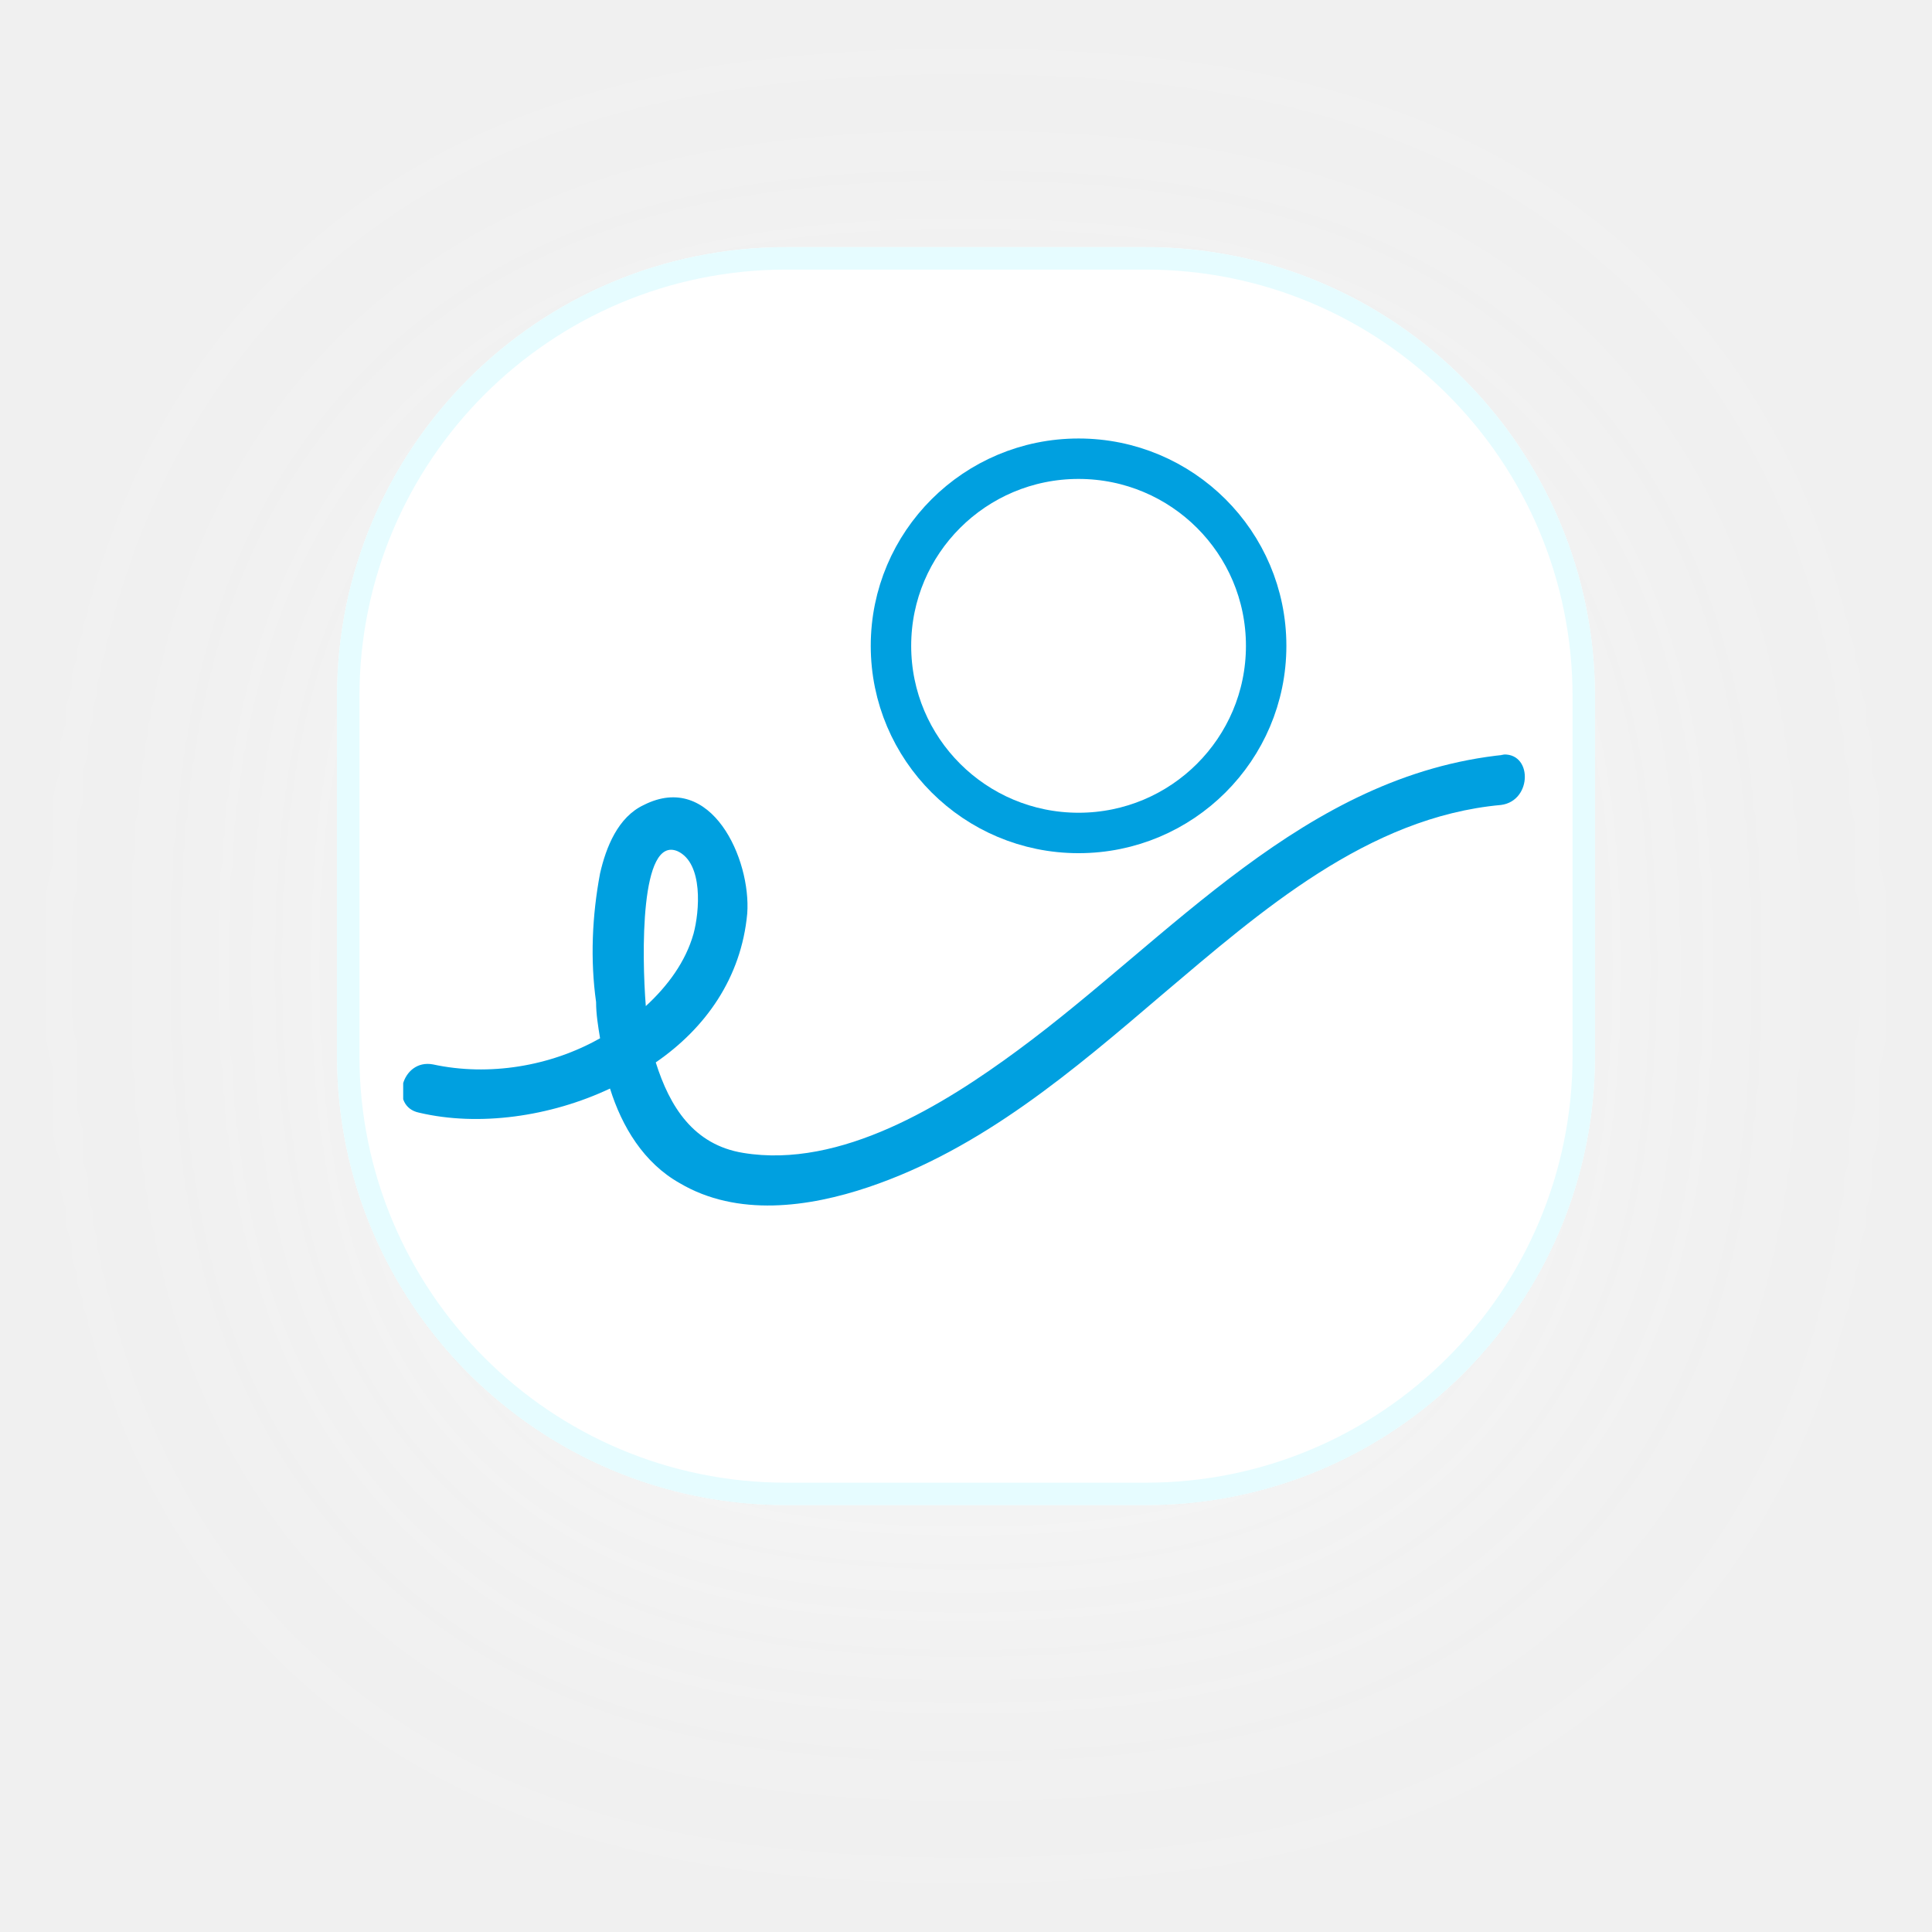
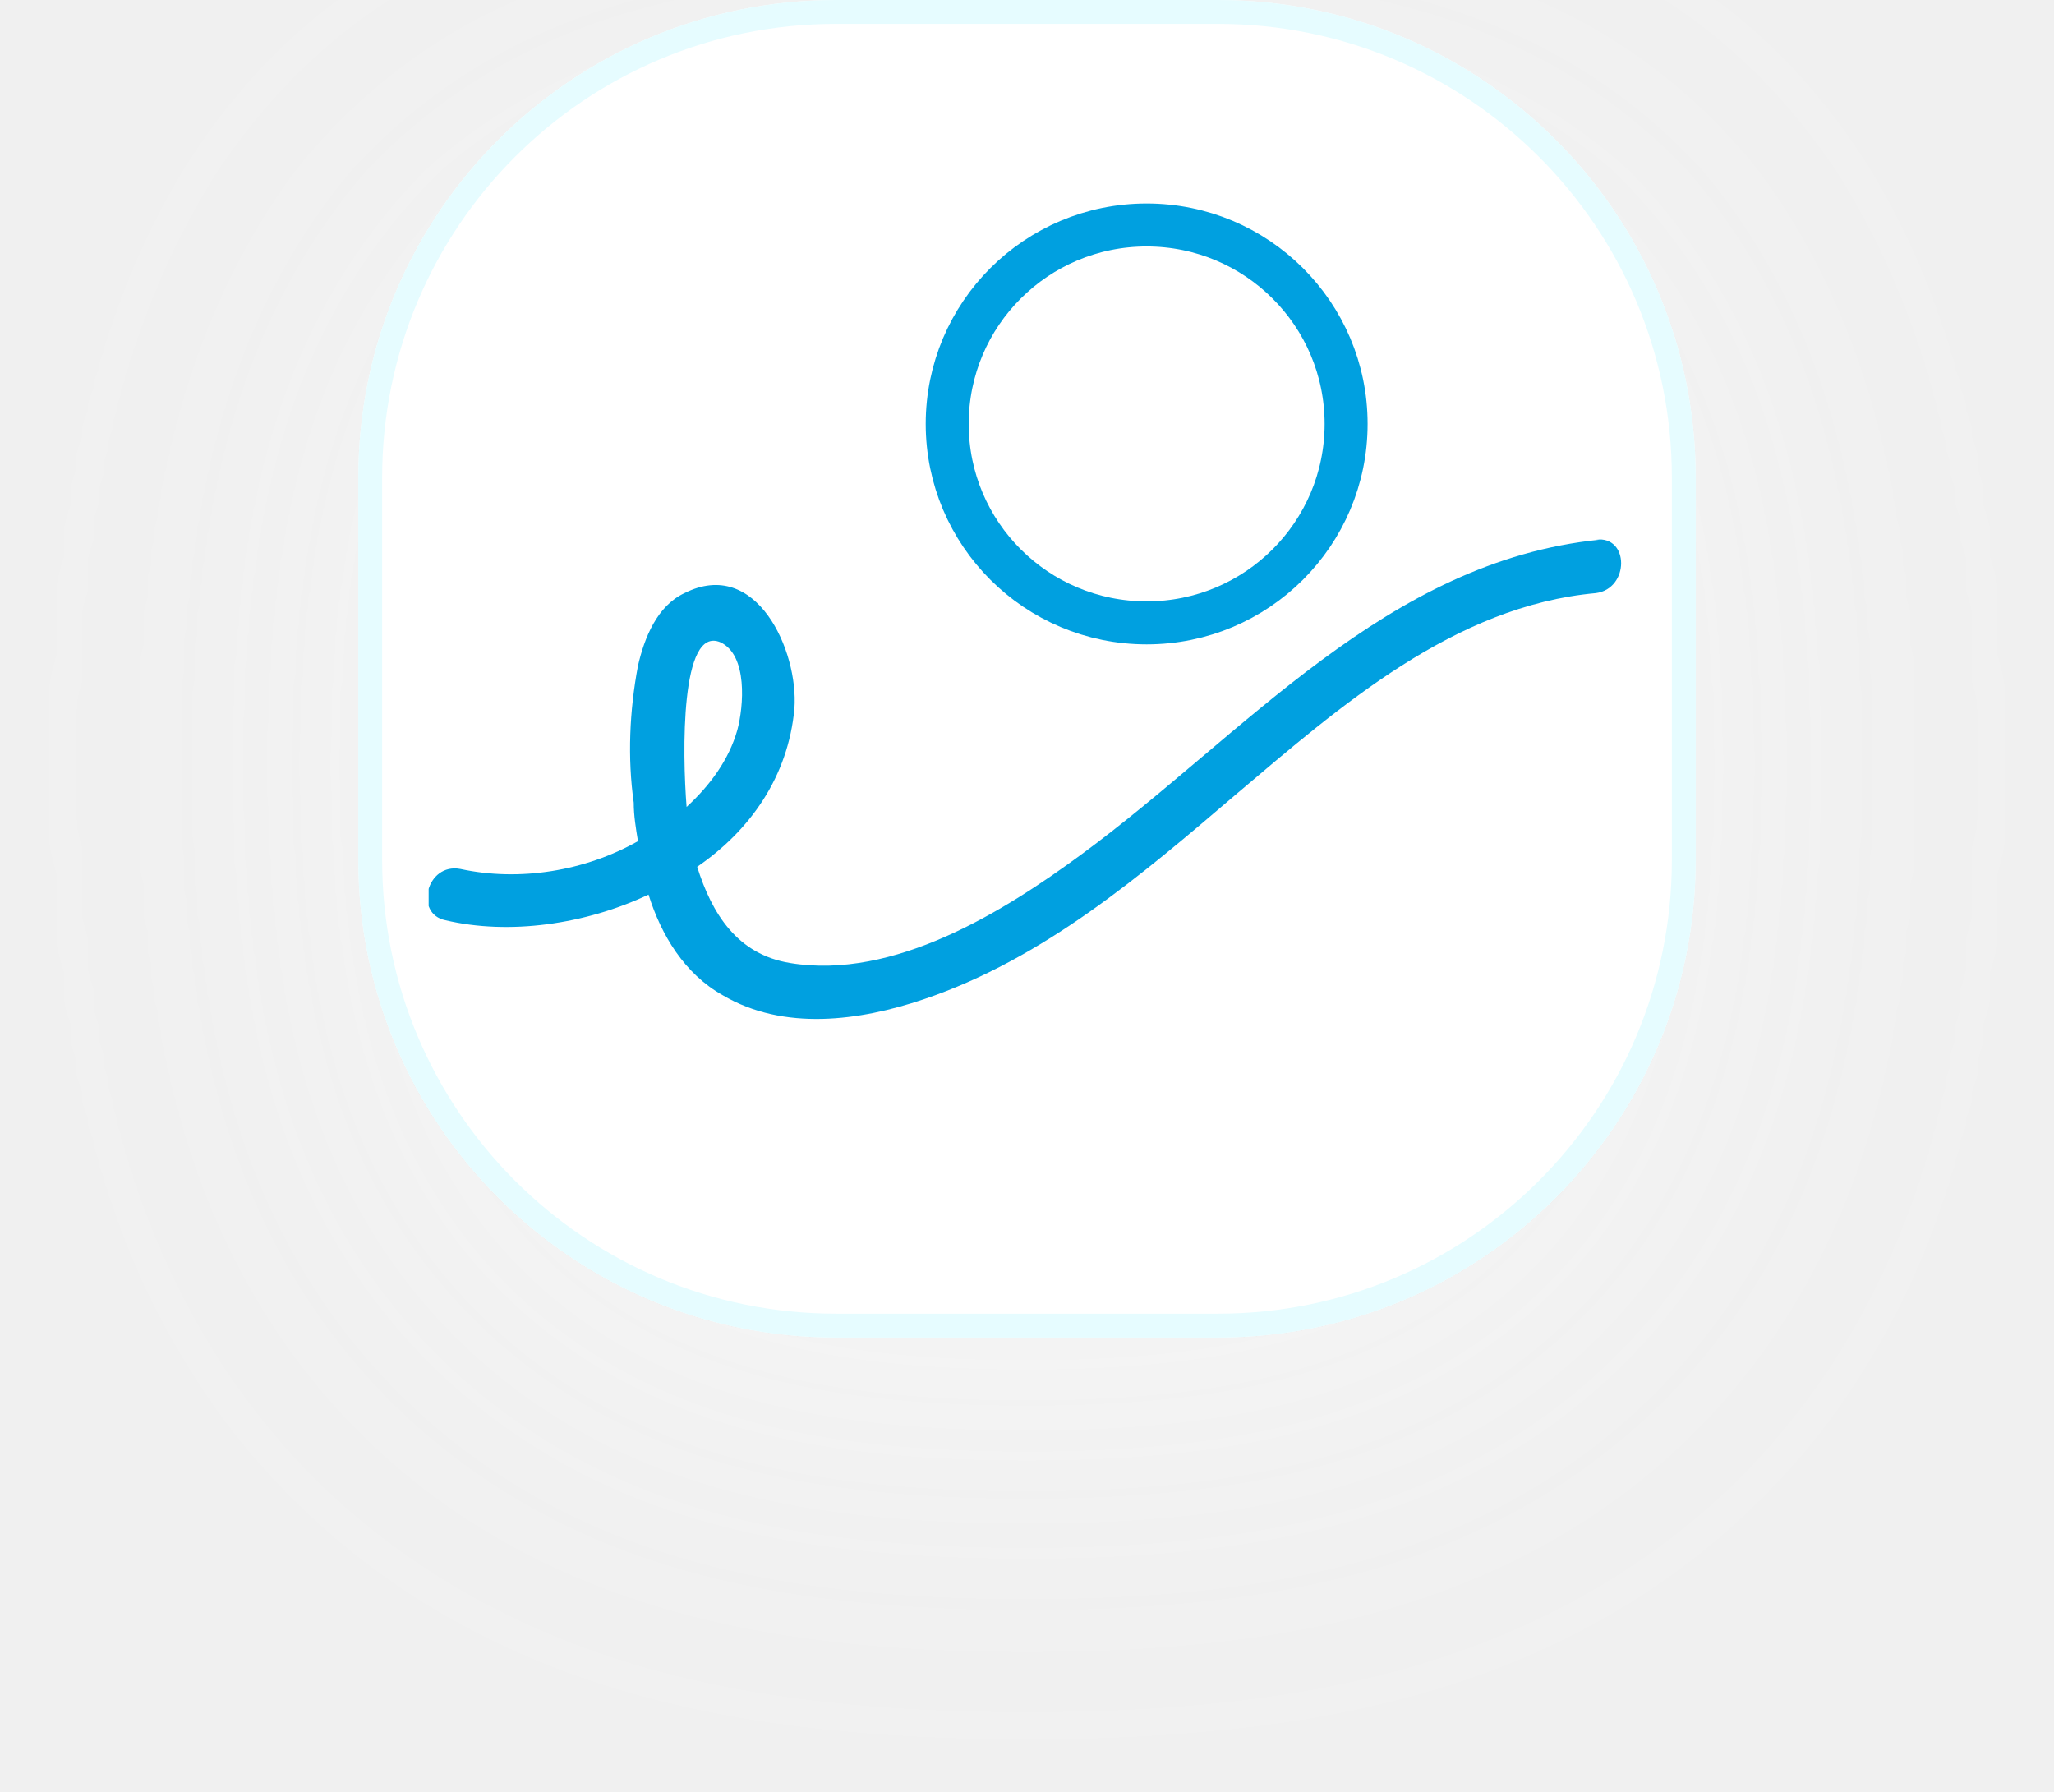
- <svg xmlns="http://www.w3.org/2000/svg" width="86" height="86" viewBox="0 0 86 86" fill="none">
-   <g filter="url(#filter0_d_2_961)">
-     <path d="M15 31C15 19.954 23.954 11 35 11H51C62.046 11 71 19.954 71 31V47C71 58.046 62.046 67 51 67H35C23.954 67 15 58.046 15 47V31Z" fill="white" />
-     <path d="M35 11.5H51C61.77 11.5 70.5 20.23 70.5 31V47C70.5 57.77 61.77 66.5 51 66.5H35C24.23 66.5 15.5 57.77 15.5 47V31C15.5 20.23 24.23 11.5 35 11.5Z" stroke="#E6FCFF" />
-     <g clip-path="url(#clip0_2_961)">
-       <path d="M66.99 33.594C58.049 34.489 52.118 41.741 45.302 46.754C42.026 49.171 37.423 52.036 33.085 51.32C30.872 50.962 29.81 49.261 29.19 47.291C31.403 45.769 32.997 43.531 33.262 40.666C33.439 38.249 31.669 34.31 28.659 35.832C27.508 36.369 26.977 37.712 26.711 38.876C26.357 40.756 26.269 42.725 26.534 44.605C26.534 45.143 26.623 45.68 26.711 46.217C24.498 47.47 21.754 47.918 19.275 47.381C17.859 47.112 17.328 49.261 18.656 49.529C21.311 50.156 24.498 49.708 27.154 48.455C27.685 50.156 28.659 51.767 30.252 52.663C32.82 54.184 36.007 53.737 38.662 52.842C43.708 51.141 47.78 47.649 51.764 44.247C56.102 40.577 60.882 36.369 66.813 35.832C68.23 35.653 68.23 33.415 66.813 33.594H66.99ZM30.164 37.891C31.315 38.428 31.138 40.577 30.872 41.562C30.518 42.815 29.721 43.889 28.747 44.785C28.57 42.547 28.482 37.175 30.164 37.891Z" fill="#00A0E0" />
-       <path d="M48.011 37.078C52.623 37.078 56.361 33.349 56.361 28.748C56.361 24.148 52.623 20.419 48.011 20.419C43.398 20.419 39.66 24.148 39.66 28.748C39.66 33.349 43.398 37.078 48.011 37.078Z" stroke="#00A0E0" stroke-width="1.8" stroke-miterlimit="10" />
+ <svg xmlns="http://www.w3.org/2000/svg" width="86" height="75" viewBox="0 0 86 75" fill="none">
+   <g filter="url(#filter0_d_2_466)">
+     <path d="M15 20C15 8.954 23.954 0 35 0H51C62.046 0 71 8.954 71 20V36C71 47.046 62.046 56 51 56H35C23.954 56 15 47.046 15 36V20Z" fill="white" />
+     <path d="M35 0.5H51C61.77 0.5 70.5 9.23 70.5 20V36C70.5 46.77 61.77 55.5 51 55.5H35C24.23 55.5 15.5 46.77 15.5 36V20C15.5 9.23 24.23 0.5 35 0.5Z" stroke="#E6FCFF" />
+     <g clip-path="url(#clip0_2_466)">
+       <path d="M66.99 22.594C58.049 23.489 52.118 30.741 45.302 35.754C42.026 38.171 37.423 41.036 33.085 40.32C30.872 39.962 29.81 38.261 29.19 36.291C31.403 34.769 32.997 32.531 33.262 29.666C33.439 27.249 31.669 23.31 28.659 24.832C27.508 25.369 26.977 26.712 26.711 27.876C26.357 29.756 26.269 31.726 26.534 33.605C26.534 34.143 26.623 34.68 26.711 35.217C24.498 36.47 21.754 36.918 19.275 36.381C17.859 36.112 17.328 38.261 18.655 38.529C21.311 39.156 24.498 38.708 27.154 37.455C27.685 39.156 28.659 40.767 30.252 41.663C32.82 43.184 36.007 42.737 38.662 41.842C43.708 40.141 47.78 36.649 51.764 33.247C56.102 29.577 60.882 25.369 66.813 24.832C68.23 24.653 68.23 22.415 66.813 22.594H66.99ZM30.164 26.891C31.315 27.428 31.138 29.577 30.872 30.562C30.518 31.815 29.721 32.889 28.747 33.785C28.57 31.547 28.482 26.175 30.164 26.891Z" fill="#00A0E0" />
+       <path d="M48.01 26.078C52.622 26.078 56.361 22.349 56.361 17.748C56.361 13.148 52.622 9.419 48.01 9.419C43.398 9.419 39.659 13.148 39.659 17.748C39.659 22.349 43.398 26.078 48.01 26.078Z" stroke="#00A0E0" stroke-width="1.8" stroke-miterlimit="10" />
    </g>
  </g>
  <defs>
-     <filter id="filter0_d_2_961" x="0" y="0" width="86" height="86" filterUnits="userSpaceOnUse" color-interpolation-filters="sRGB">
+     <filter id="filter0_d_2_466" x="0" y="-11" width="86" height="86" filterUnits="userSpaceOnUse" color-interpolation-filters="sRGB">
      <feFlood flood-opacity="0" result="BackgroundImageFix" />
      <feColorMatrix in="SourceAlpha" type="matrix" values="0 0 0 0 0 0 0 0 0 0 0 0 0 0 0 0 0 0 127 0" result="hardAlpha" />
      <feOffset dy="4" />
      <feGaussianBlur stdDeviation="7.5" />
      <feComposite in2="hardAlpha" operator="out" />
      <feColorMatrix type="matrix" values="0 0 0 0 0.961 0 0 0 0 0.961 0 0 0 0 0.961 0 0 0 1 0" />
-       <feBlend mode="normal" in2="BackgroundImageFix" result="effect1_dropShadow_2_961" />
-       <feBlend mode="normal" in="SourceGraphic" in2="effect1_dropShadow_2_961" result="shape" />
+       <feBlend mode="normal" in2="BackgroundImageFix" result="effect1_dropShadow_2_466" />
+       <feBlend mode="normal" in="SourceGraphic" in2="effect1_dropShadow_2_466" result="shape" />
    </filter>
-     <clipPath id="clip0_2_961">
-       <rect width="50.105" height="38.316" fill="white" transform="translate(17.9474 15.421)" />
+     <clipPath id="clip0_2_466">
+       <rect width="50.105" height="38.316" fill="white" transform="translate(17.9473 4.42102)" />
    </clipPath>
  </defs>
</svg>
